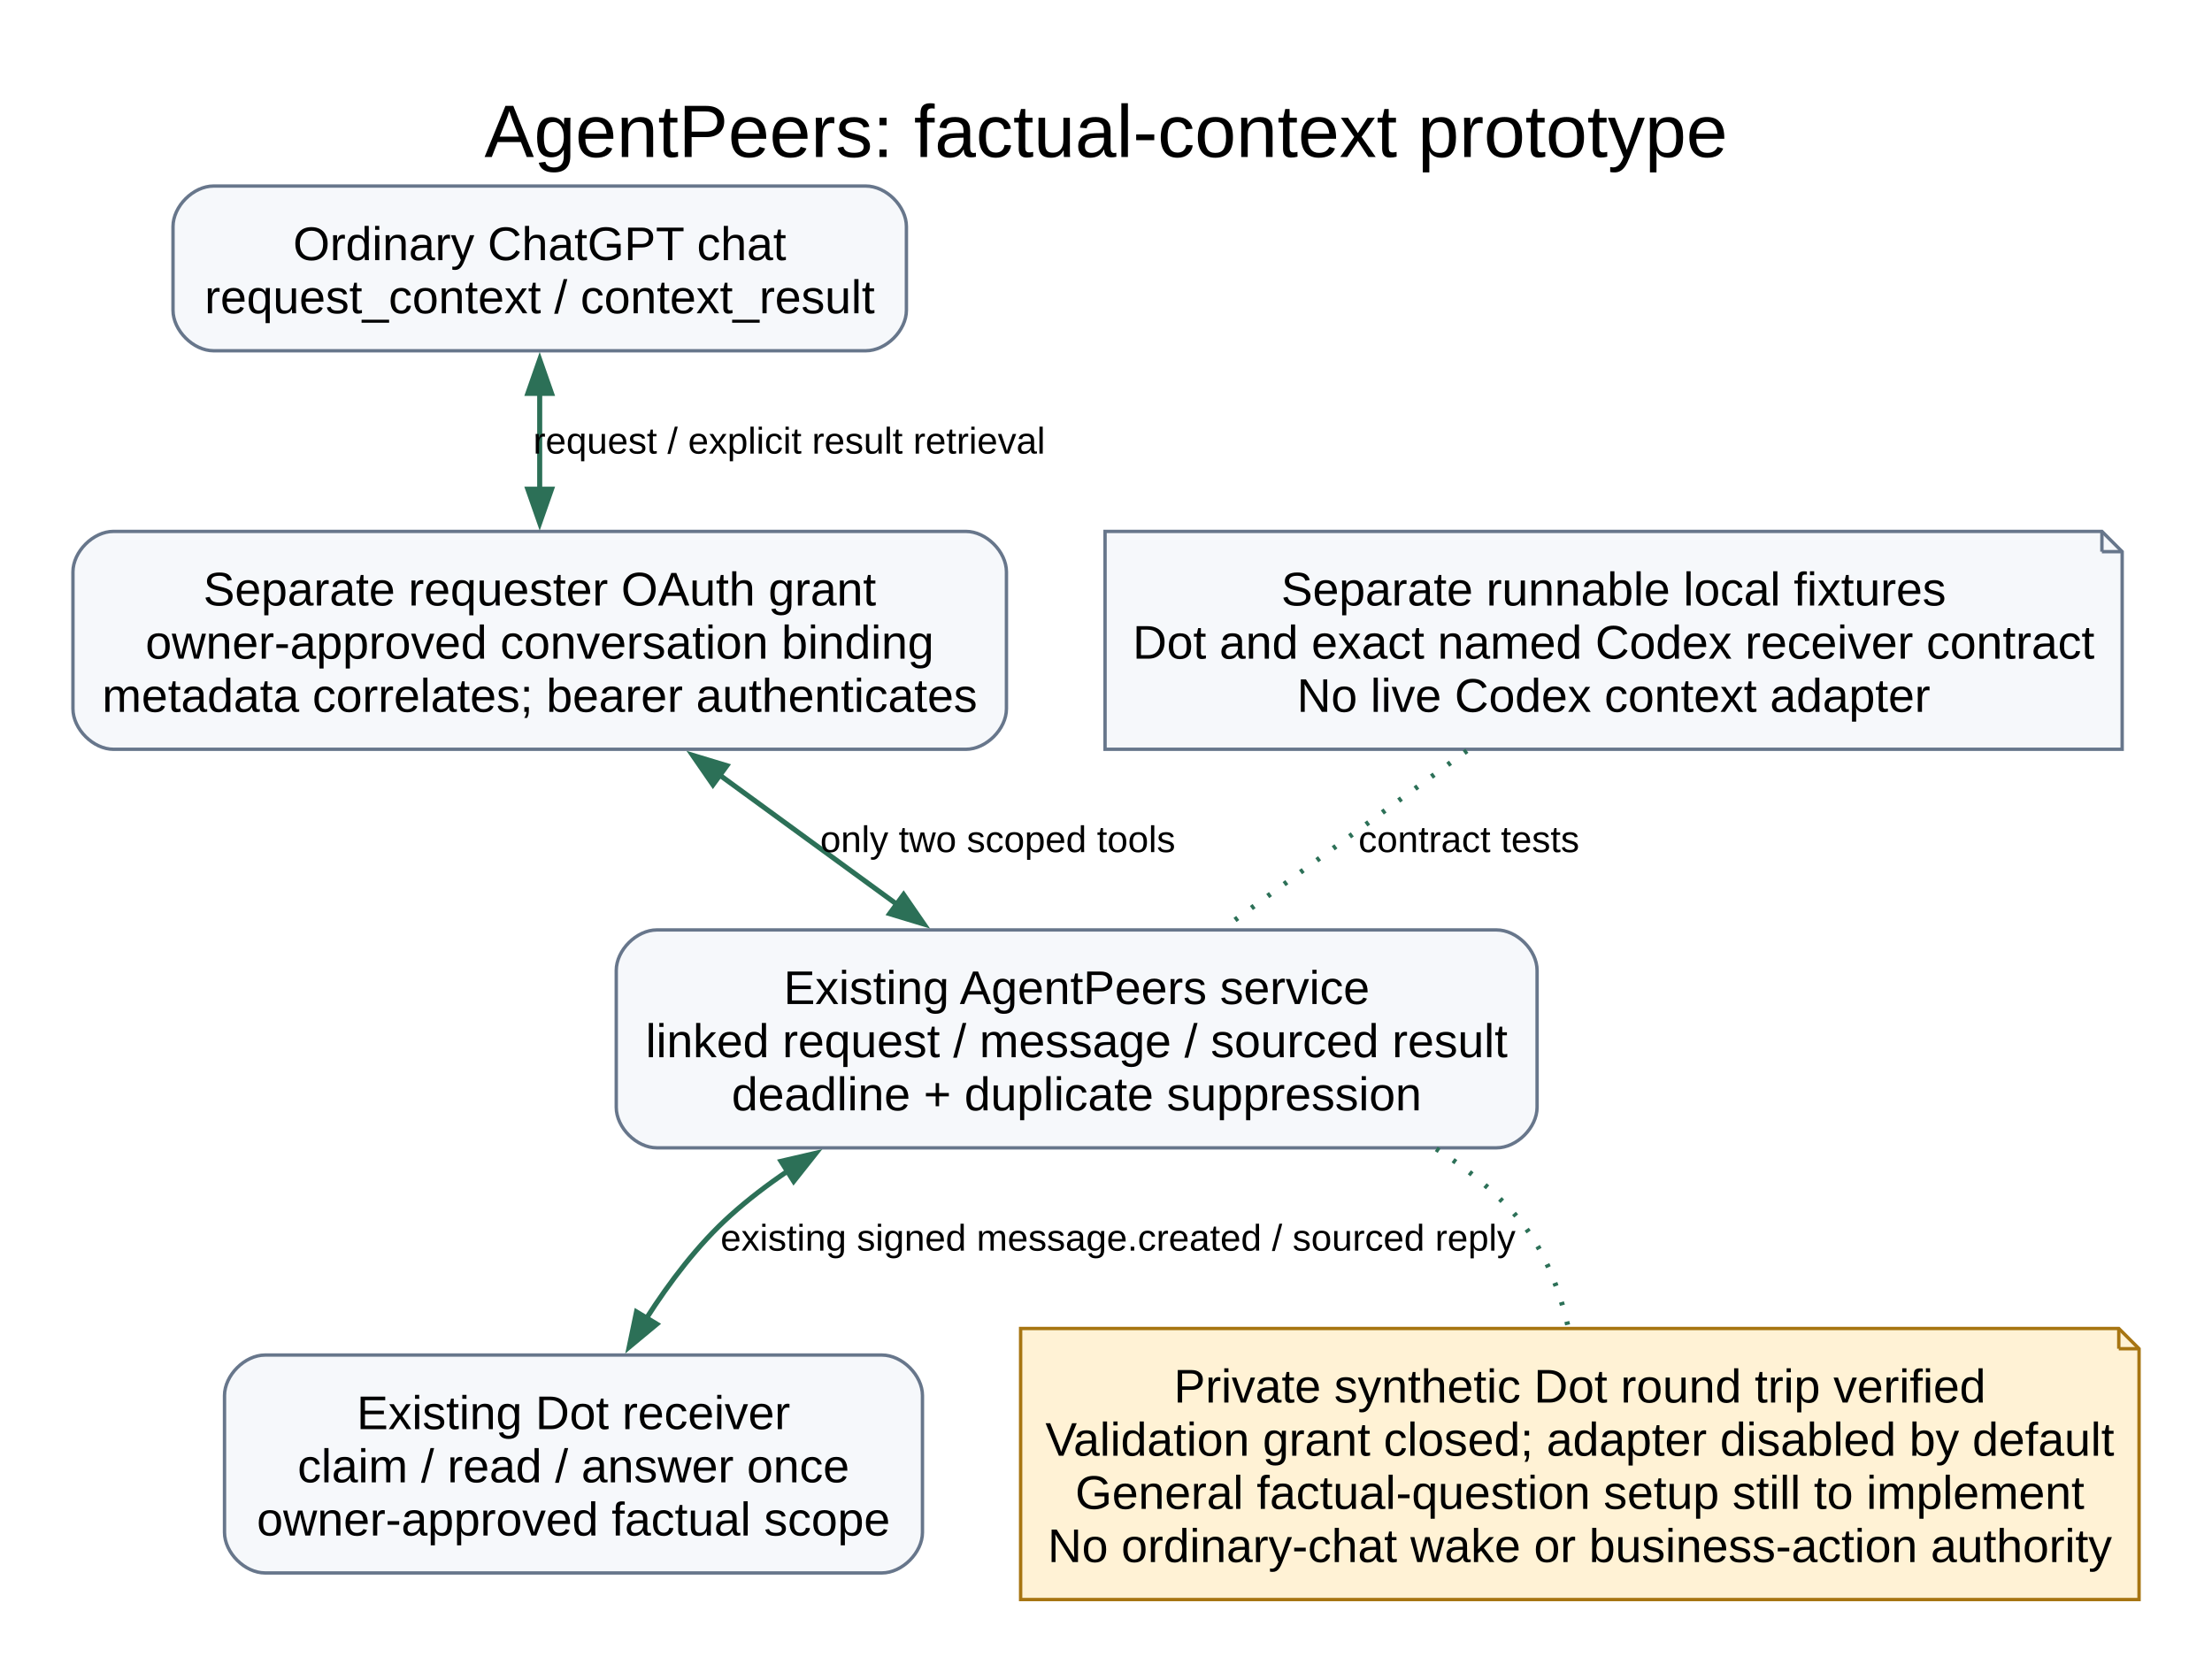
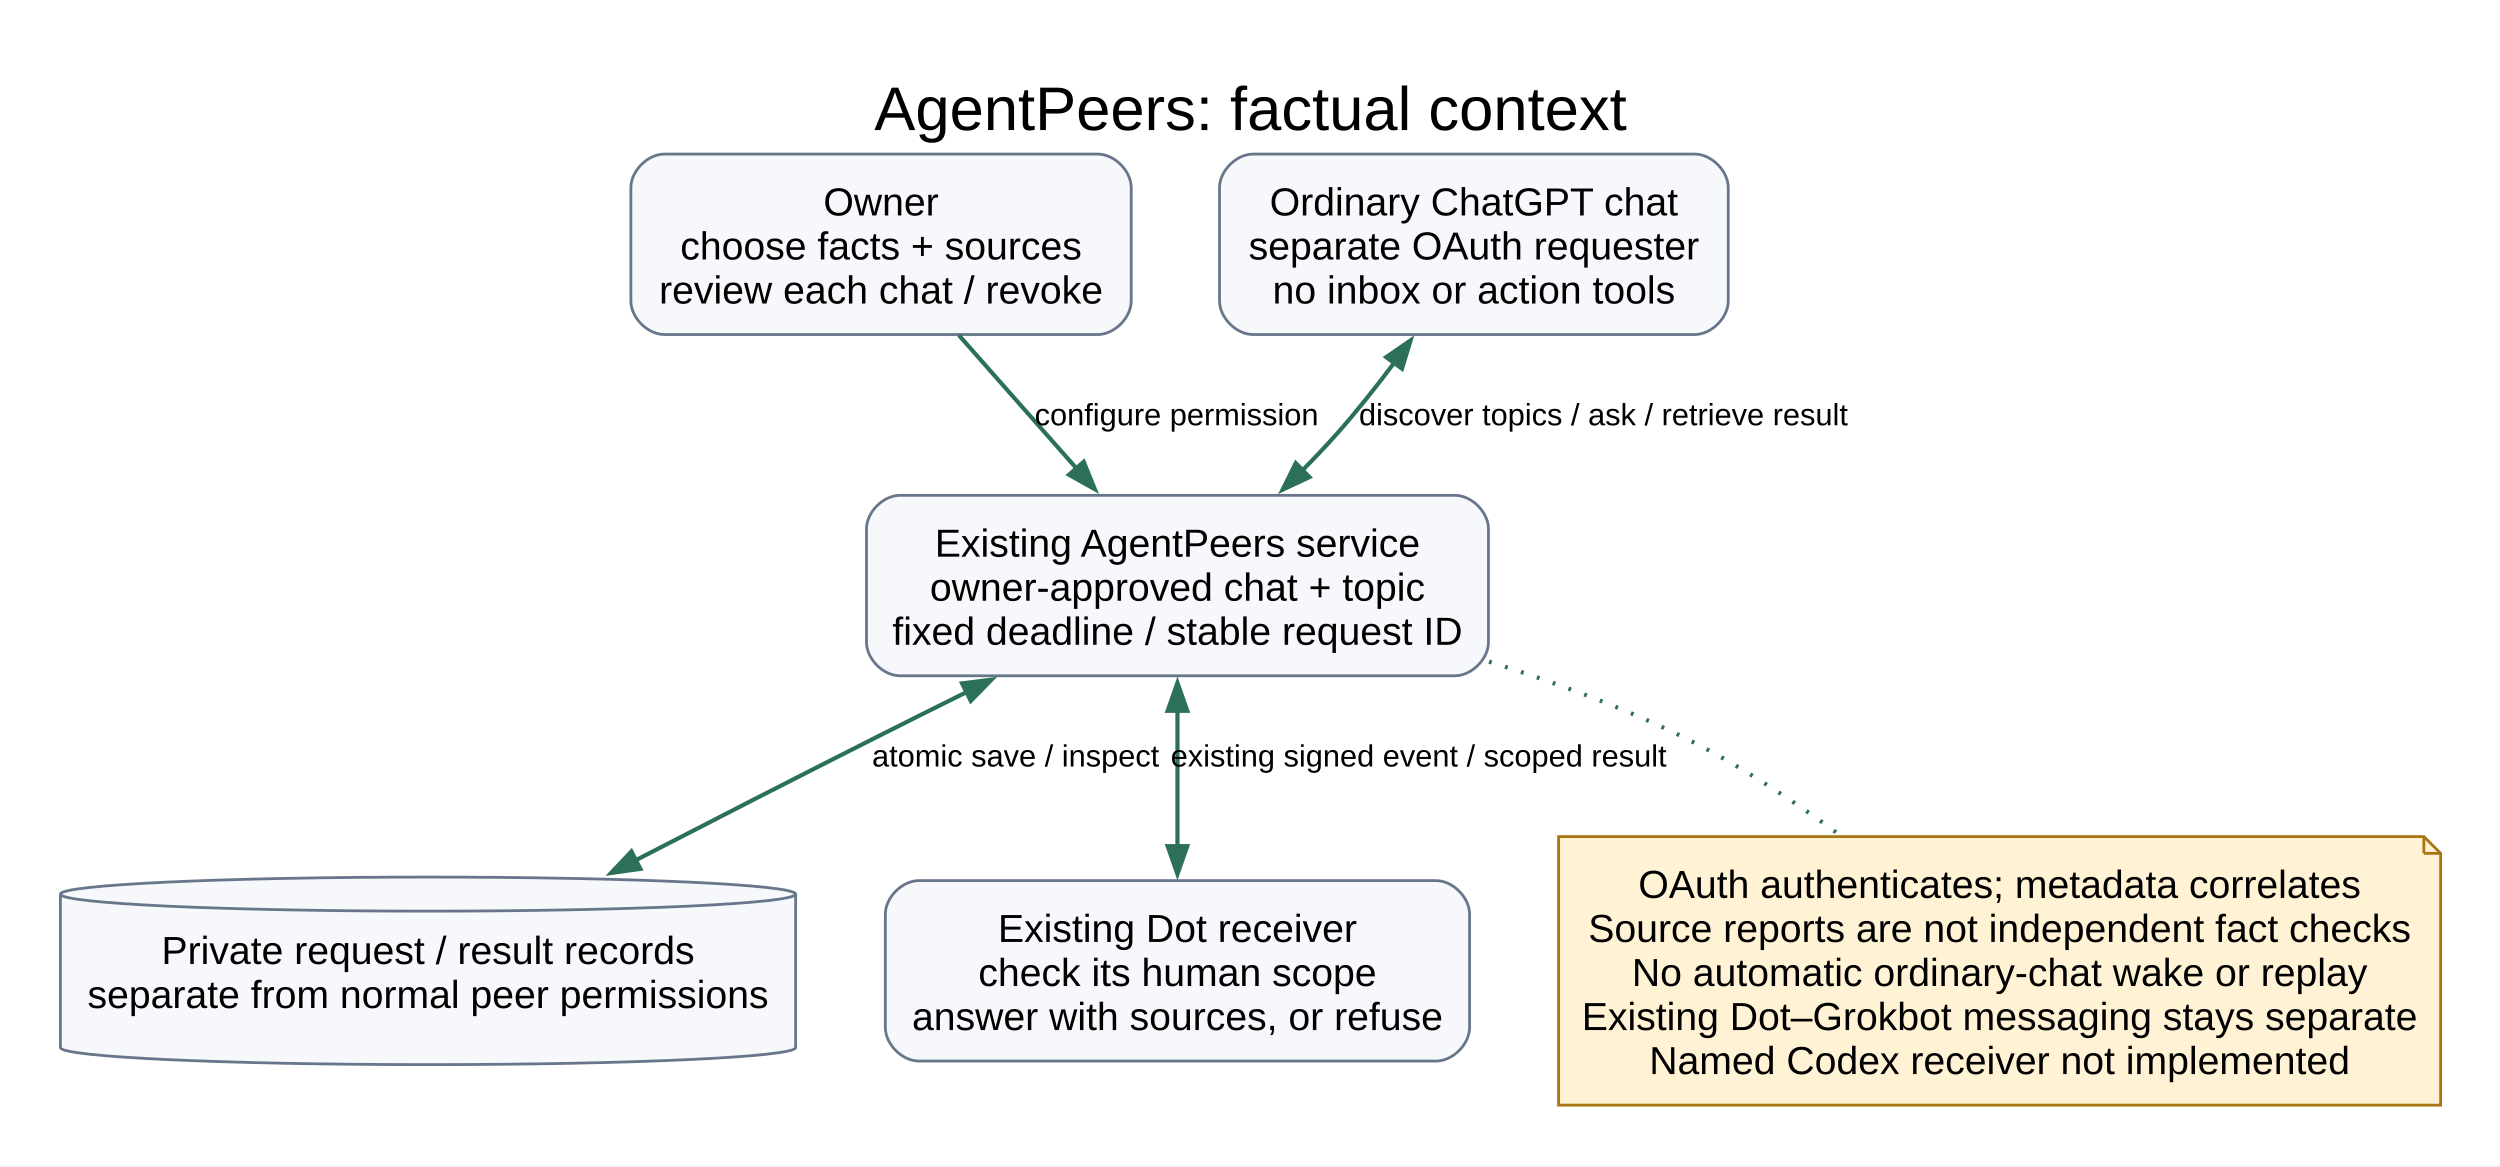
- <svg xmlns="http://www.w3.org/2000/svg" width="655pt" height="495pt" viewBox="0.00 0.00 655.00 495.00">
-   <g id="graph0" class="graph" transform="scale(1 1) rotate(0) translate(21.6 473.72)">
-     <polygon fill="white" stroke="none" points="-21.6,21.6 -21.6,-473.72 633.4,-473.72 633.4,21.6 -21.6,21.6" />
-     <text xml:space="preserve" text-anchor="middle" x="305.9" y="-427.22" font-family="Arial" font-size="22.00">AgentPeers: factual-context prototype</text>
+ <svg xmlns="http://www.w3.org/2000/svg" width="894pt" height="417pt" viewBox="0.00 0.00 894.00 417.00">
+   <g id="graph0" class="graph" transform="scale(1 1) rotate(0) translate(21.6 395.19)">
+     <polygon fill="white" stroke="none" points="-21.6,21.6 -21.6,-395.19 872.77,-395.19 872.77,21.6 -21.6,21.6" />
+     <text xml:space="preserve" text-anchor="middle" x="425.59" y="-348.69" font-family="Arial" font-size="22.00">AgentPeers: factual context</text>
    <g id="node1" class="node">
-       <path fill="#f6f8fb" stroke="#67768b" d="M234.8,-418.62C234.8,-418.62 41.63,-418.62 41.63,-418.62 35.63,-418.62 29.63,-412.62 29.63,-406.62 29.63,-406.62 29.63,-381.84 29.63,-381.84 29.63,-375.84 35.63,-369.84 41.63,-369.84 41.63,-369.84 234.79,-369.84 234.79,-369.84 240.79,-369.84 246.8,-375.84 246.8,-381.84 246.8,-381.84 246.8,-406.62 246.8,-406.62 246.8,-412.62 240.8,-418.62 234.8,-418.62" />
-       <text xml:space="preserve" text-anchor="middle" x="138.21" y="-396.68" font-family="Arial" font-size="14.00">Ordinary ChatGPT chat</text>
-       <text xml:space="preserve" text-anchor="middle" x="138.21" y="-380.93" font-family="Arial" font-size="14.00">request_context / context_result</text>
+       <path fill="#f6f8fb" stroke="#67768b" d="M370.92,-340.09C370.92,-340.09 216,-340.09 216,-340.09 210,-340.09 204,-334.09 204,-328.09 204,-328.09 204,-287.56 204,-287.56 204,-281.56 210,-275.56 216,-275.56 216,-275.56 370.92,-275.56 370.92,-275.56 376.92,-275.56 382.92,-281.56 382.92,-287.56 382.92,-287.56 382.92,-328.09 382.92,-328.09 382.92,-334.09 376.92,-340.09 370.92,-340.09" />
+       <text xml:space="preserve" text-anchor="middle" x="293.46" y="-318.15" font-family="Arial" font-size="14.00">Owner</text>
+       <text xml:space="preserve" text-anchor="middle" x="293.46" y="-302.4" font-family="Arial" font-size="14.00">choose facts + sources</text>
+       <text xml:space="preserve" text-anchor="middle" x="293.46" y="-286.65" font-family="Arial" font-size="14.00">review each chat / revoke</text>
+     </g>
+     <g id="node3" class="node">
+       <path fill="#f6f8fb" stroke="#67768b" d="M498.67,-218.06C498.67,-218.06 300.25,-218.06 300.25,-218.06 294.25,-218.06 288.25,-212.06 288.25,-206.06 288.25,-206.06 288.25,-165.53 288.25,-165.53 288.25,-159.53 294.25,-153.53 300.25,-153.53 300.25,-153.53 498.67,-153.53 498.67,-153.53 504.67,-153.53 510.67,-159.53 510.67,-165.53 510.67,-165.53 510.67,-206.06 510.67,-206.06 510.67,-212.06 504.67,-218.06 498.67,-218.06" />
+       <text xml:space="preserve" text-anchor="middle" x="399.46" y="-196.12" font-family="Arial" font-size="14.00">Existing AgentPeers service</text>
+       <text xml:space="preserve" text-anchor="middle" x="399.46" y="-180.37" font-family="Arial" font-size="14.00">owner-approved chat + topic</text>
+       <text xml:space="preserve" text-anchor="middle" x="399.46" y="-164.62" font-family="Arial" font-size="14.00">fixed deadline / stable request ID</text>
+     </g>
+     <g id="edge1" class="edge">
+       <path fill="none" stroke="#2c7057" stroke-width="1.5" d="M321.31,-275.29C334.23,-260.66 349.75,-243.08 363.54,-227.47" />
+       <polygon fill="#2c7057" stroke="#2c7057" stroke-width="1.5" points="365.93,-230.05 369.92,-220.24 360.68,-225.42 365.93,-230.05" />
+       <text xml:space="preserve" text-anchor="middle" x="399.14" y="-243.11" font-family="Arial" font-size="11.00">configure permission</text>
    </g>
    <g id="node2" class="node">
-       <path fill="#f6f8fb" stroke="#67768b" d="M264.42,-316.34C264.42,-316.34 12,-316.34 12,-316.34 6,-316.34 0,-310.34 0,-304.34 0,-304.34 0,-263.81 0,-263.81 0,-257.81 6,-251.81 12,-251.81 12,-251.81 264.42,-251.81 264.42,-251.81 270.42,-251.81 276.42,-257.81 276.42,-263.81 276.42,-263.81 276.42,-304.34 276.42,-304.34 276.42,-310.34 270.42,-316.34 264.42,-316.34" />
-       <text xml:space="preserve" text-anchor="middle" x="138.21" y="-294.4" font-family="Arial" font-size="14.00">Separate requester OAuth grant</text>
-       <text xml:space="preserve" text-anchor="middle" x="138.21" y="-278.65" font-family="Arial" font-size="14.00">owner-approved conversation binding</text>
-       <text xml:space="preserve" text-anchor="middle" x="138.21" y="-262.9" font-family="Arial" font-size="14.00">metadata correlates; bearer authenticates</text>
-     </g>
-     <g id="edge1" class="edge">
-       <path fill="none" stroke="#2c7057" stroke-width="1.5" d="M138.21,-357.45C138.21,-348.26 138.21,-338.27 138.21,-328.73" />
-       <polygon fill="#2c7057" stroke="#2c7057" stroke-width="1.5" points="134.71,-357.22 138.21,-367.22 141.71,-357.22 134.71,-357.22" />
-       <polygon fill="#2c7057" stroke="#2c7057" stroke-width="1.5" points="141.71,-328.83 138.21,-318.83 134.71,-328.83 141.71,-328.83" />
-       <text xml:space="preserve" text-anchor="middle" x="212.09" y="-339.39" font-family="Arial" font-size="11.00">request / explicit result retrieval</text>
-     </g>
-     <g id="node3" class="node">
-       <path fill="#f6f8fb" stroke="#67768b" d="M421.55,-198.31C421.55,-198.31 172.88,-198.31 172.88,-198.31 166.88,-198.31 160.88,-192.31 160.88,-186.31 160.88,-186.31 160.88,-145.78 160.88,-145.78 160.88,-139.78 166.88,-133.78 172.88,-133.78 172.88,-133.78 421.55,-133.78 421.55,-133.78 427.55,-133.78 433.55,-139.78 433.55,-145.78 433.55,-145.78 433.55,-186.31 433.55,-186.31 433.55,-192.31 427.55,-198.31 421.55,-198.31" />
-       <text xml:space="preserve" text-anchor="middle" x="297.21" y="-176.37" font-family="Arial" font-size="14.00">Existing AgentPeers service</text>
-       <text xml:space="preserve" text-anchor="middle" x="297.21" y="-160.62" font-family="Arial" font-size="14.00">linked request / message / sourced result</text>
-       <text xml:space="preserve" text-anchor="middle" x="297.21" y="-144.87" font-family="Arial" font-size="14.00">deadline + duplicate suppression</text>
+       <path fill="#f6f8fb" stroke="#67768b" d="M584.42,-340.09C584.42,-340.09 426.5,-340.09 426.5,-340.09 420.5,-340.09 414.5,-334.09 414.5,-328.09 414.5,-328.09 414.5,-287.56 414.5,-287.56 414.5,-281.56 420.5,-275.56 426.5,-275.56 426.5,-275.56 584.42,-275.56 584.42,-275.56 590.42,-275.56 596.42,-281.56 596.42,-287.56 596.42,-287.56 596.42,-328.09 596.42,-328.09 596.42,-334.09 590.42,-340.09 584.42,-340.09" />
+       <text xml:space="preserve" text-anchor="middle" x="505.46" y="-318.15" font-family="Arial" font-size="14.00">Ordinary ChatGPT chat</text>
+       <text xml:space="preserve" text-anchor="middle" x="505.46" y="-302.4" font-family="Arial" font-size="14.00">separate OAuth requester</text>
+       <text xml:space="preserve" text-anchor="middle" x="505.46" y="-286.65" font-family="Arial" font-size="14.00">no inbox or action tools</text>
    </g>
    <g id="edge2" class="edge">
-       <path fill="none" stroke="#2c7057" stroke-width="1.5" d="M191.38,-244.27C208.34,-231.89 227.11,-218.2 244.07,-205.83" />
-       <polygon fill="#2c7057" stroke="#2c7057" stroke-width="1.5" points="189.51,-241.31 183.49,-250.03 193.63,-246.96 189.51,-241.31" />
-       <polygon fill="#2c7057" stroke="#2c7057" stroke-width="1.5" points="245.97,-208.77 251.98,-200.05 241.84,-203.12 245.97,-208.77" />
-       <text xml:space="preserve" text-anchor="middle" x="273.85" y="-221.36" font-family="Arial" font-size="11.00">only two scoped tools</text>
+       <path fill="none" stroke="#2c7057" stroke-width="1.5" d="M477.12,-265.67C470.62,-256.98 463.54,-248.03 456.46,-240.06 452.51,-235.62 448.25,-231.13 443.88,-226.75" />
+       <polygon fill="#2c7057" stroke="#2c7057" stroke-width="1.5" points="474.1,-267.48 482.83,-273.48 479.75,-263.35 474.1,-267.48" />
+       <polygon fill="#2c7057" stroke="#2c7057" stroke-width="1.5" points="446.65,-224.57 437.06,-220.08 441.76,-229.57 446.65,-224.57" />
+       <text xml:space="preserve" text-anchor="middle" x="551.79" y="-243.11" font-family="Arial" font-size="11.00">discover topics / ask / retrieve result</text>
    </g>
    <g id="node4" class="node">
-       <path fill="#f6f8fb" stroke="#67768b" d="M239.55,-72.41C239.55,-72.41 56.88,-72.41 56.88,-72.41 50.88,-72.41 44.88,-66.41 44.88,-60.41 44.88,-60.41 44.88,-19.88 44.88,-19.88 44.88,-13.87 50.88,-7.88 56.88,-7.88 56.88,-7.88 239.55,-7.88 239.55,-7.88 245.55,-7.88 251.55,-13.88 251.55,-19.88 251.55,-19.88 251.55,-60.41 251.55,-60.41 251.55,-66.41 245.55,-72.41 239.55,-72.41" />
-       <text xml:space="preserve" text-anchor="middle" x="148.21" y="-50.47" font-family="Arial" font-size="14.00">Existing Dot receiver</text>
-       <text xml:space="preserve" text-anchor="middle" x="148.21" y="-34.72" font-family="Arial" font-size="14.00">claim / read / answer once</text>
-       <text xml:space="preserve" text-anchor="middle" x="148.21" y="-18.96" font-family="Arial" font-size="14.00">owner-approved factual scope</text>
+       <path fill="#f6f8fb" stroke="#67768b" d="M262.92,-75.45C262.92,-78.82 204,-81.55 131.46,-81.55 58.92,-81.55 0,-78.82 0,-75.45 0,-75.45 0,-20.58 0,-20.58 0,-17.21 58.92,-14.48 131.46,-14.48 204,-14.48 262.92,-17.21 262.92,-20.58 262.92,-20.58 262.92,-75.45 262.92,-75.45" />
+       <path fill="none" stroke="#67768b" d="M262.92,-75.45C262.92,-72.09 204,-69.36 131.46,-69.36 58.92,-69.36 0,-72.09 0,-75.45" />
+       <text xml:space="preserve" text-anchor="middle" x="131.46" y="-50.47" font-family="Arial" font-size="14.00">Private request / result records</text>
+       <text xml:space="preserve" text-anchor="middle" x="131.46" y="-34.72" font-family="Arial" font-size="14.00">separate from normal peer permissions</text>
    </g>
    <g id="edge3" class="edge">
-       <path fill="none" stroke="#2c7057" stroke-width="1.5" d="M211.63,-126.89C205.64,-122.84 199.92,-118.47 194.71,-113.78 185.09,-105.13 176.67,-94.04 169.73,-83.15" />
-       <polygon fill="#2c7057" stroke="#2c7057" stroke-width="1.5" points="209.68,-129.79 220,-132.18 213.42,-123.88 209.68,-129.79" />
-       <polygon fill="#2c7057" stroke="#2c7057" stroke-width="1.5" points="172.87,-81.57 164.71,-74.8 166.87,-85.18 172.87,-81.57" />
-       <text xml:space="preserve" text-anchor="middle" x="309.46" y="-103.33" font-family="Arial" font-size="11.00">existing signed message.created / sourced reply</text>
+       <path fill="none" stroke="#2c7057" stroke-width="1.5" d="M324.17,-147.77C313.27,-142.35 302.19,-136.82 291.71,-131.53 263.47,-117.28 232.55,-101.42 205.46,-87.44" />
+       <polygon fill="#2c7057" stroke="#2c7057" stroke-width="1.5" points="322.44,-150.82 332.96,-152.13 325.55,-144.55 322.44,-150.82" />
+       <polygon fill="#2c7057" stroke="#2c7057" stroke-width="1.5" points="207.4,-84.5 196.91,-83.02 204.19,-90.72 207.4,-84.5" />
+       <text xml:space="preserve" text-anchor="middle" x="341.59" y="-121.08" font-family="Arial" font-size="11.00">atomic save / inspect</text>
    </g>
    <g id="node5" class="node">
-       <polygon fill="#fff2d5" stroke="#a77512" points="605.8,-80.28 280.62,-80.28 280.62,0 611.8,0 611.8,-74.28 605.8,-80.28" />
-       <polyline fill="none" stroke="#a77512" points="605.8,-80.28 605.8,-74.28" />
-       <polyline fill="none" stroke="#a77512" points="611.8,-74.28 605.8,-74.28" />
-       <text xml:space="preserve" text-anchor="middle" x="446.21" y="-58.34" font-family="Arial" font-size="14.00">Private synthetic Dot round trip verified</text>
-       <text xml:space="preserve" text-anchor="middle" x="446.21" y="-42.59" font-family="Arial" font-size="14.00">Validation grant closed; adapter disabled by default</text>
-       <text xml:space="preserve" text-anchor="middle" x="446.21" y="-26.84" font-family="Arial" font-size="14.00">General factual-question setup still to implement</text>
-       <text xml:space="preserve" text-anchor="middle" x="446.21" y="-11.09" font-family="Arial" font-size="14.00">No ordinary-chat wake or business-action authority</text>
+       <path fill="#f6f8fb" stroke="#67768b" d="M491.92,-80.28C491.92,-80.28 307,-80.28 307,-80.28 301,-80.28 295,-74.28 295,-68.28 295,-68.28 295,-27.75 295,-27.75 295,-21.75 301,-15.75 307,-15.75 307,-15.75 491.92,-15.75 491.92,-15.75 497.92,-15.75 503.92,-21.75 503.92,-27.75 503.92,-27.75 503.92,-68.28 503.92,-68.28 503.92,-74.28 497.92,-80.28 491.92,-80.28" />
+       <text xml:space="preserve" text-anchor="middle" x="399.46" y="-58.34" font-family="Arial" font-size="14.00">Existing Dot receiver</text>
+       <text xml:space="preserve" text-anchor="middle" x="399.46" y="-42.59" font-family="Arial" font-size="14.00">check its human scope</text>
+       <text xml:space="preserve" text-anchor="middle" x="399.46" y="-26.84" font-family="Arial" font-size="14.00">answer with sources, or refuse</text>
    </g>
    <g id="edge4" class="edge">
-       <path fill="none" stroke="#2c7057" stroke-width="1.5" stroke-dasharray="1,5" d="M403.69,-133.45C412.41,-127.91 420.45,-121.4 427.21,-113.78 435.34,-104.61 440.06,-92.38 442.78,-80.58" />
+       <path fill="none" stroke="#2c7057" stroke-width="1.5" d="M399.46,-141.15C399.46,-125.52 399.46,-107.93 399.46,-92.34" />
+       <polygon fill="#2c7057" stroke="#2c7057" stroke-width="1.5" points="395.96,-141.03 399.46,-151.03 402.96,-141.03 395.96,-141.03" />
+       <polygon fill="#2c7057" stroke="#2c7057" stroke-width="1.5" points="402.96,-92.61 399.46,-82.61 395.96,-92.61 402.96,-92.61" />
+       <text xml:space="preserve" text-anchor="middle" x="485.71" y="-121.08" font-family="Arial" font-size="11.00">existing signed event / scoped result</text>
    </g>
    <g id="node6" class="node">
-       <polygon fill="#f6f8fb" stroke="#67768b" points="600.8,-316.34 305.62,-316.34 305.62,-251.81 606.8,-251.81 606.8,-310.34 600.8,-316.34" />
-       <polyline fill="none" stroke="#67768b" points="600.8,-316.34 600.8,-310.34" />
-       <polyline fill="none" stroke="#67768b" points="606.8,-310.34 600.8,-310.34" />
-       <text xml:space="preserve" text-anchor="middle" x="456.21" y="-294.4" font-family="Arial" font-size="14.00">Separate runnable local fixtures</text>
-       <text xml:space="preserve" text-anchor="middle" x="456.21" y="-278.65" font-family="Arial" font-size="14.00">Dot and exact named Codex receiver contract</text>
-       <text xml:space="preserve" text-anchor="middle" x="456.21" y="-262.9" font-family="Arial" font-size="14.00">No live Codex context adapter</text>
+       <polygon fill="#fff2d5" stroke="#a77512" points="845.17,-96.03 535.75,-96.03 535.75,0 851.17,0 851.17,-90.03 845.17,-96.03" />
+       <polyline fill="none" stroke="#a77512" points="845.17,-96.03 845.17,-90.03" />
+       <polyline fill="none" stroke="#a77512" points="851.17,-90.03 845.17,-90.03" />
+       <text xml:space="preserve" text-anchor="middle" x="693.46" y="-74.09" font-family="Arial" font-size="14.00">OAuth authenticates; metadata correlates</text>
+       <text xml:space="preserve" text-anchor="middle" x="693.46" y="-58.34" font-family="Arial" font-size="14.00">Source reports are not independent fact checks</text>
+       <text xml:space="preserve" text-anchor="middle" x="693.46" y="-42.59" font-family="Arial" font-size="14.00">No automatic ordinary-chat wake or replay</text>
+       <text xml:space="preserve" text-anchor="middle" x="693.46" y="-26.84" font-family="Arial" font-size="14.00">Existing Dot–Grokbot messaging stays separate</text>
+       <text xml:space="preserve" text-anchor="middle" x="693.46" y="-11.09" font-family="Arial" font-size="14.00">Named Codex receiver not implemented</text>
    </g>
    <g id="edge5" class="edge">
-       <path fill="none" stroke="#2c7057" stroke-width="1.5" stroke-dasharray="1,5" d="M412.76,-251.37C390.33,-235 363.03,-215.08 340.6,-198.71" />
-       <text xml:space="preserve" text-anchor="middle" x="413.35" y="-221.36" font-family="Arial" font-size="11.00">contract tests</text>
+       <path fill="none" stroke="#2c7057" stroke-width="1.5" stroke-dasharray="1,5" d="M510.87,-158.58C534.43,-151.23 558.72,-142.26 580.46,-131.53 599.85,-121.96 619.41,-109.07 636.69,-96.33" />
    </g>
  </g>
</svg>
